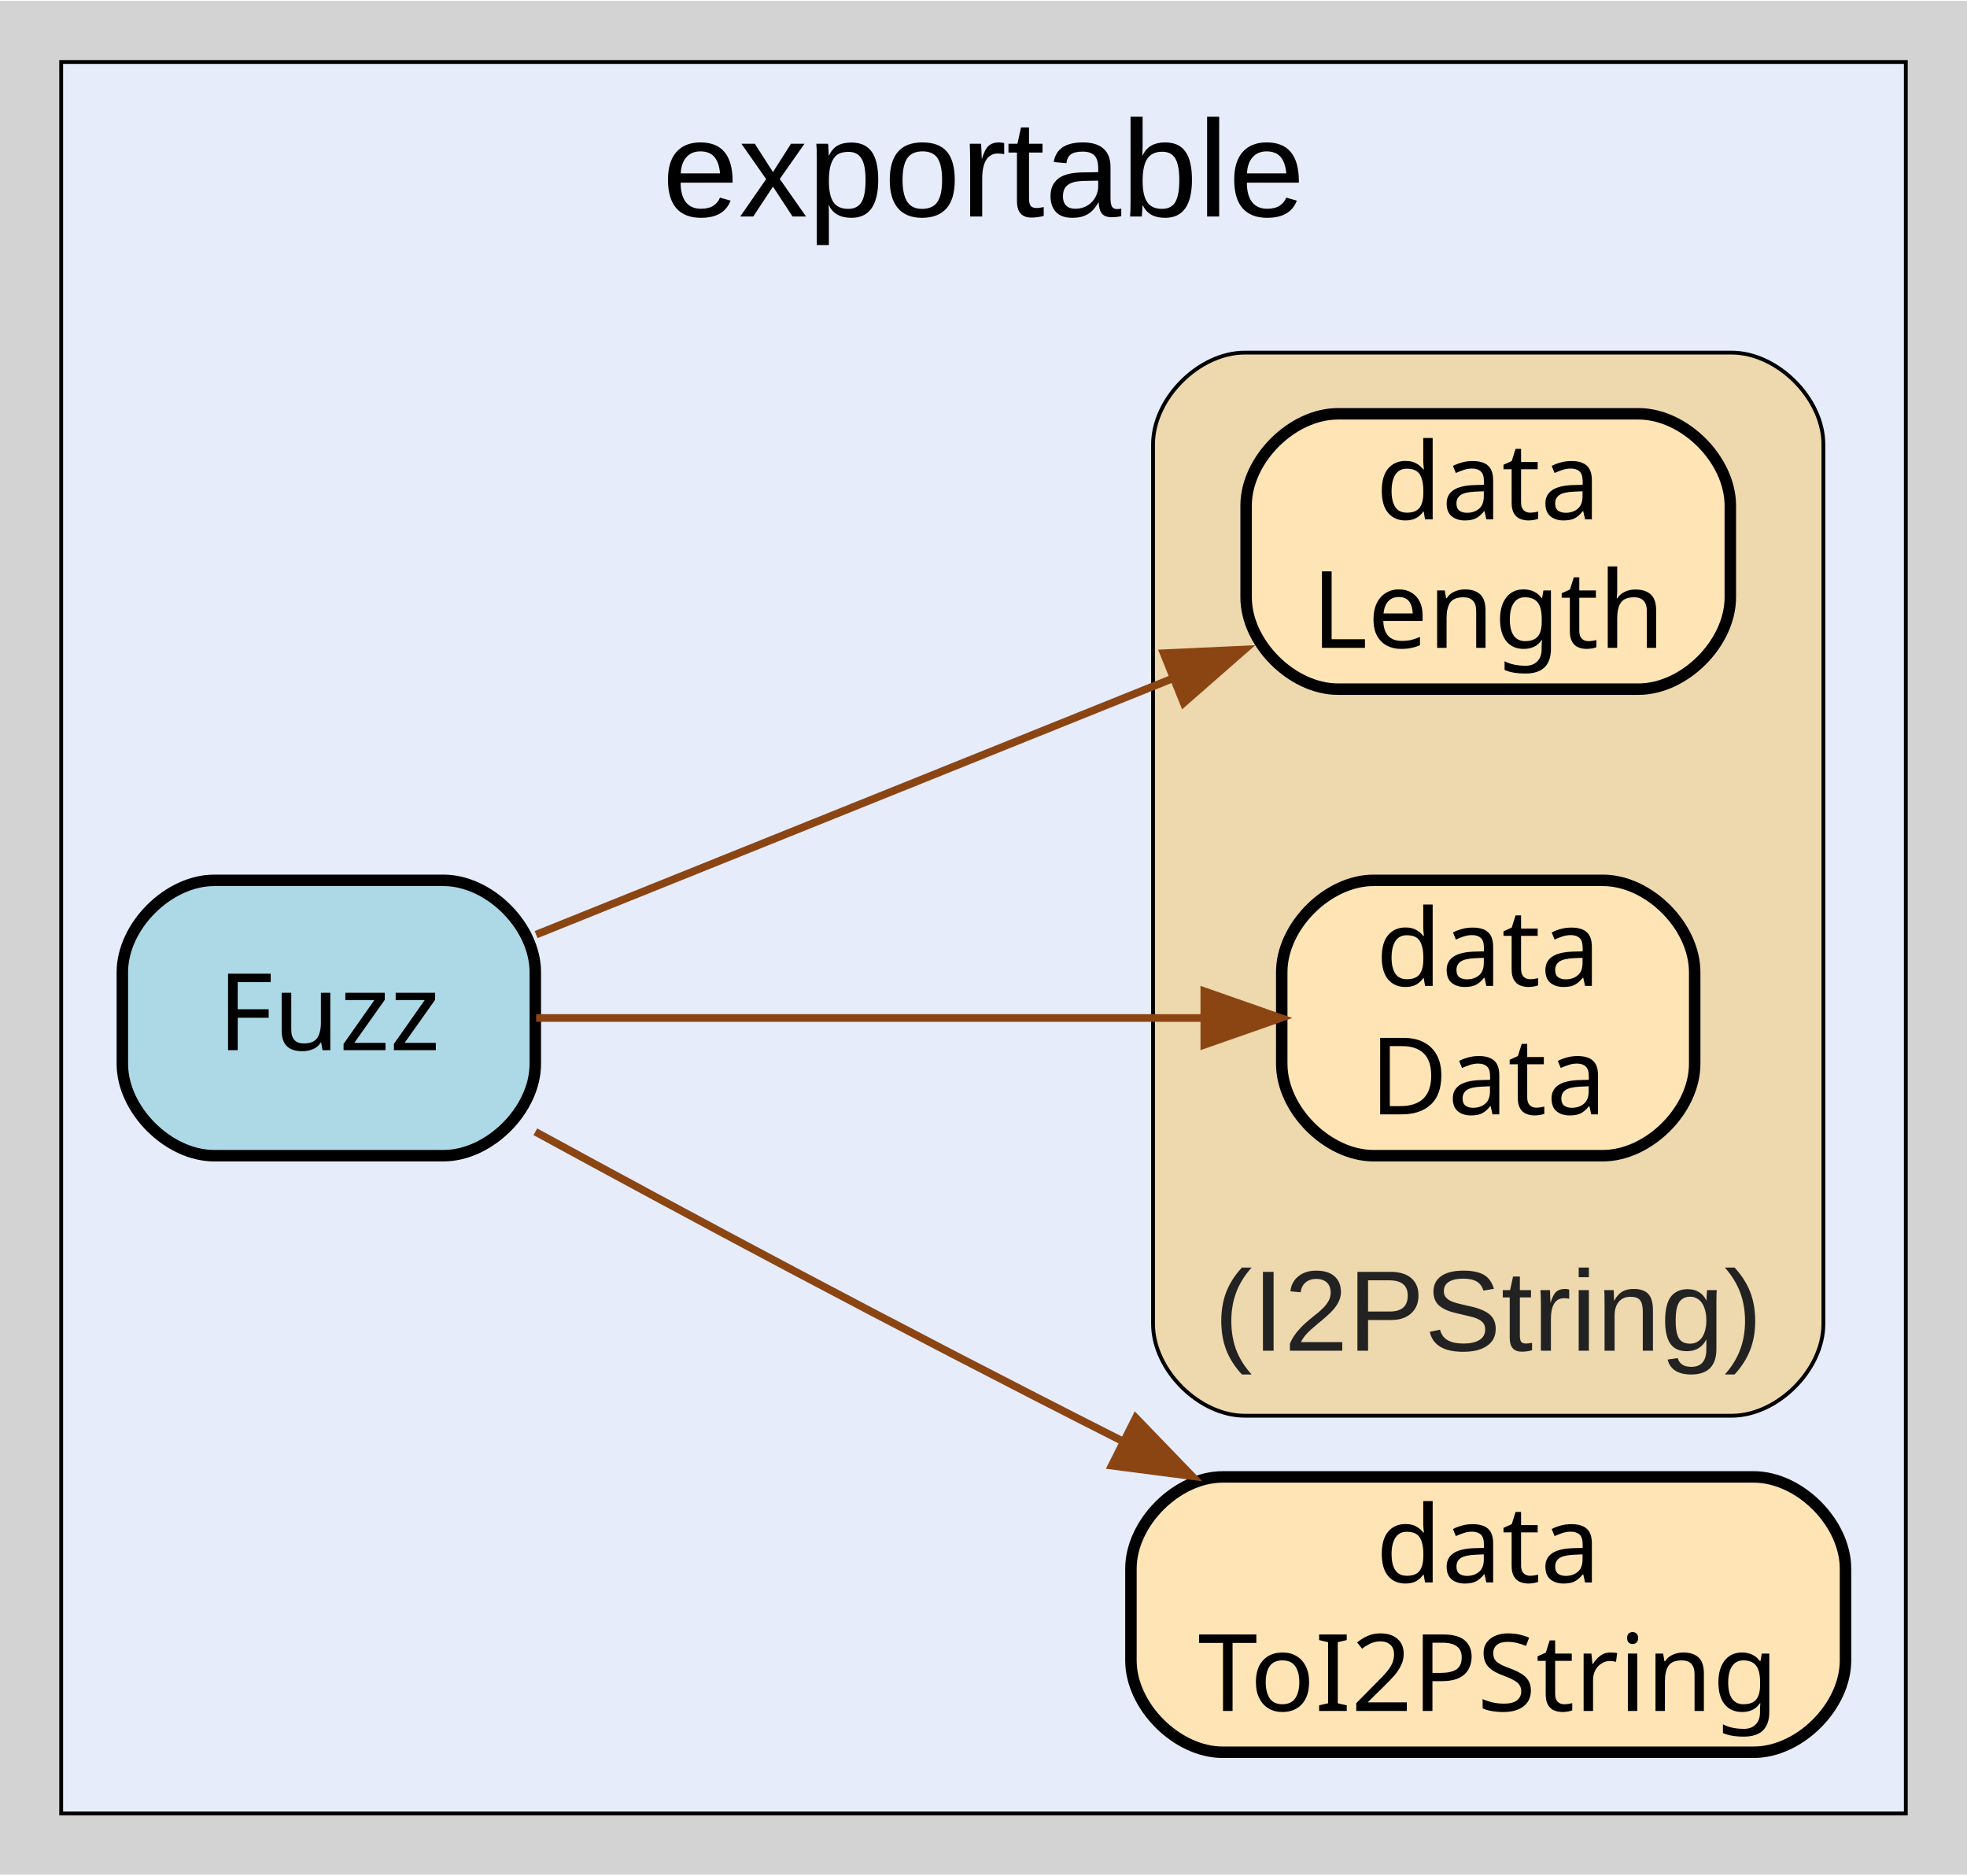
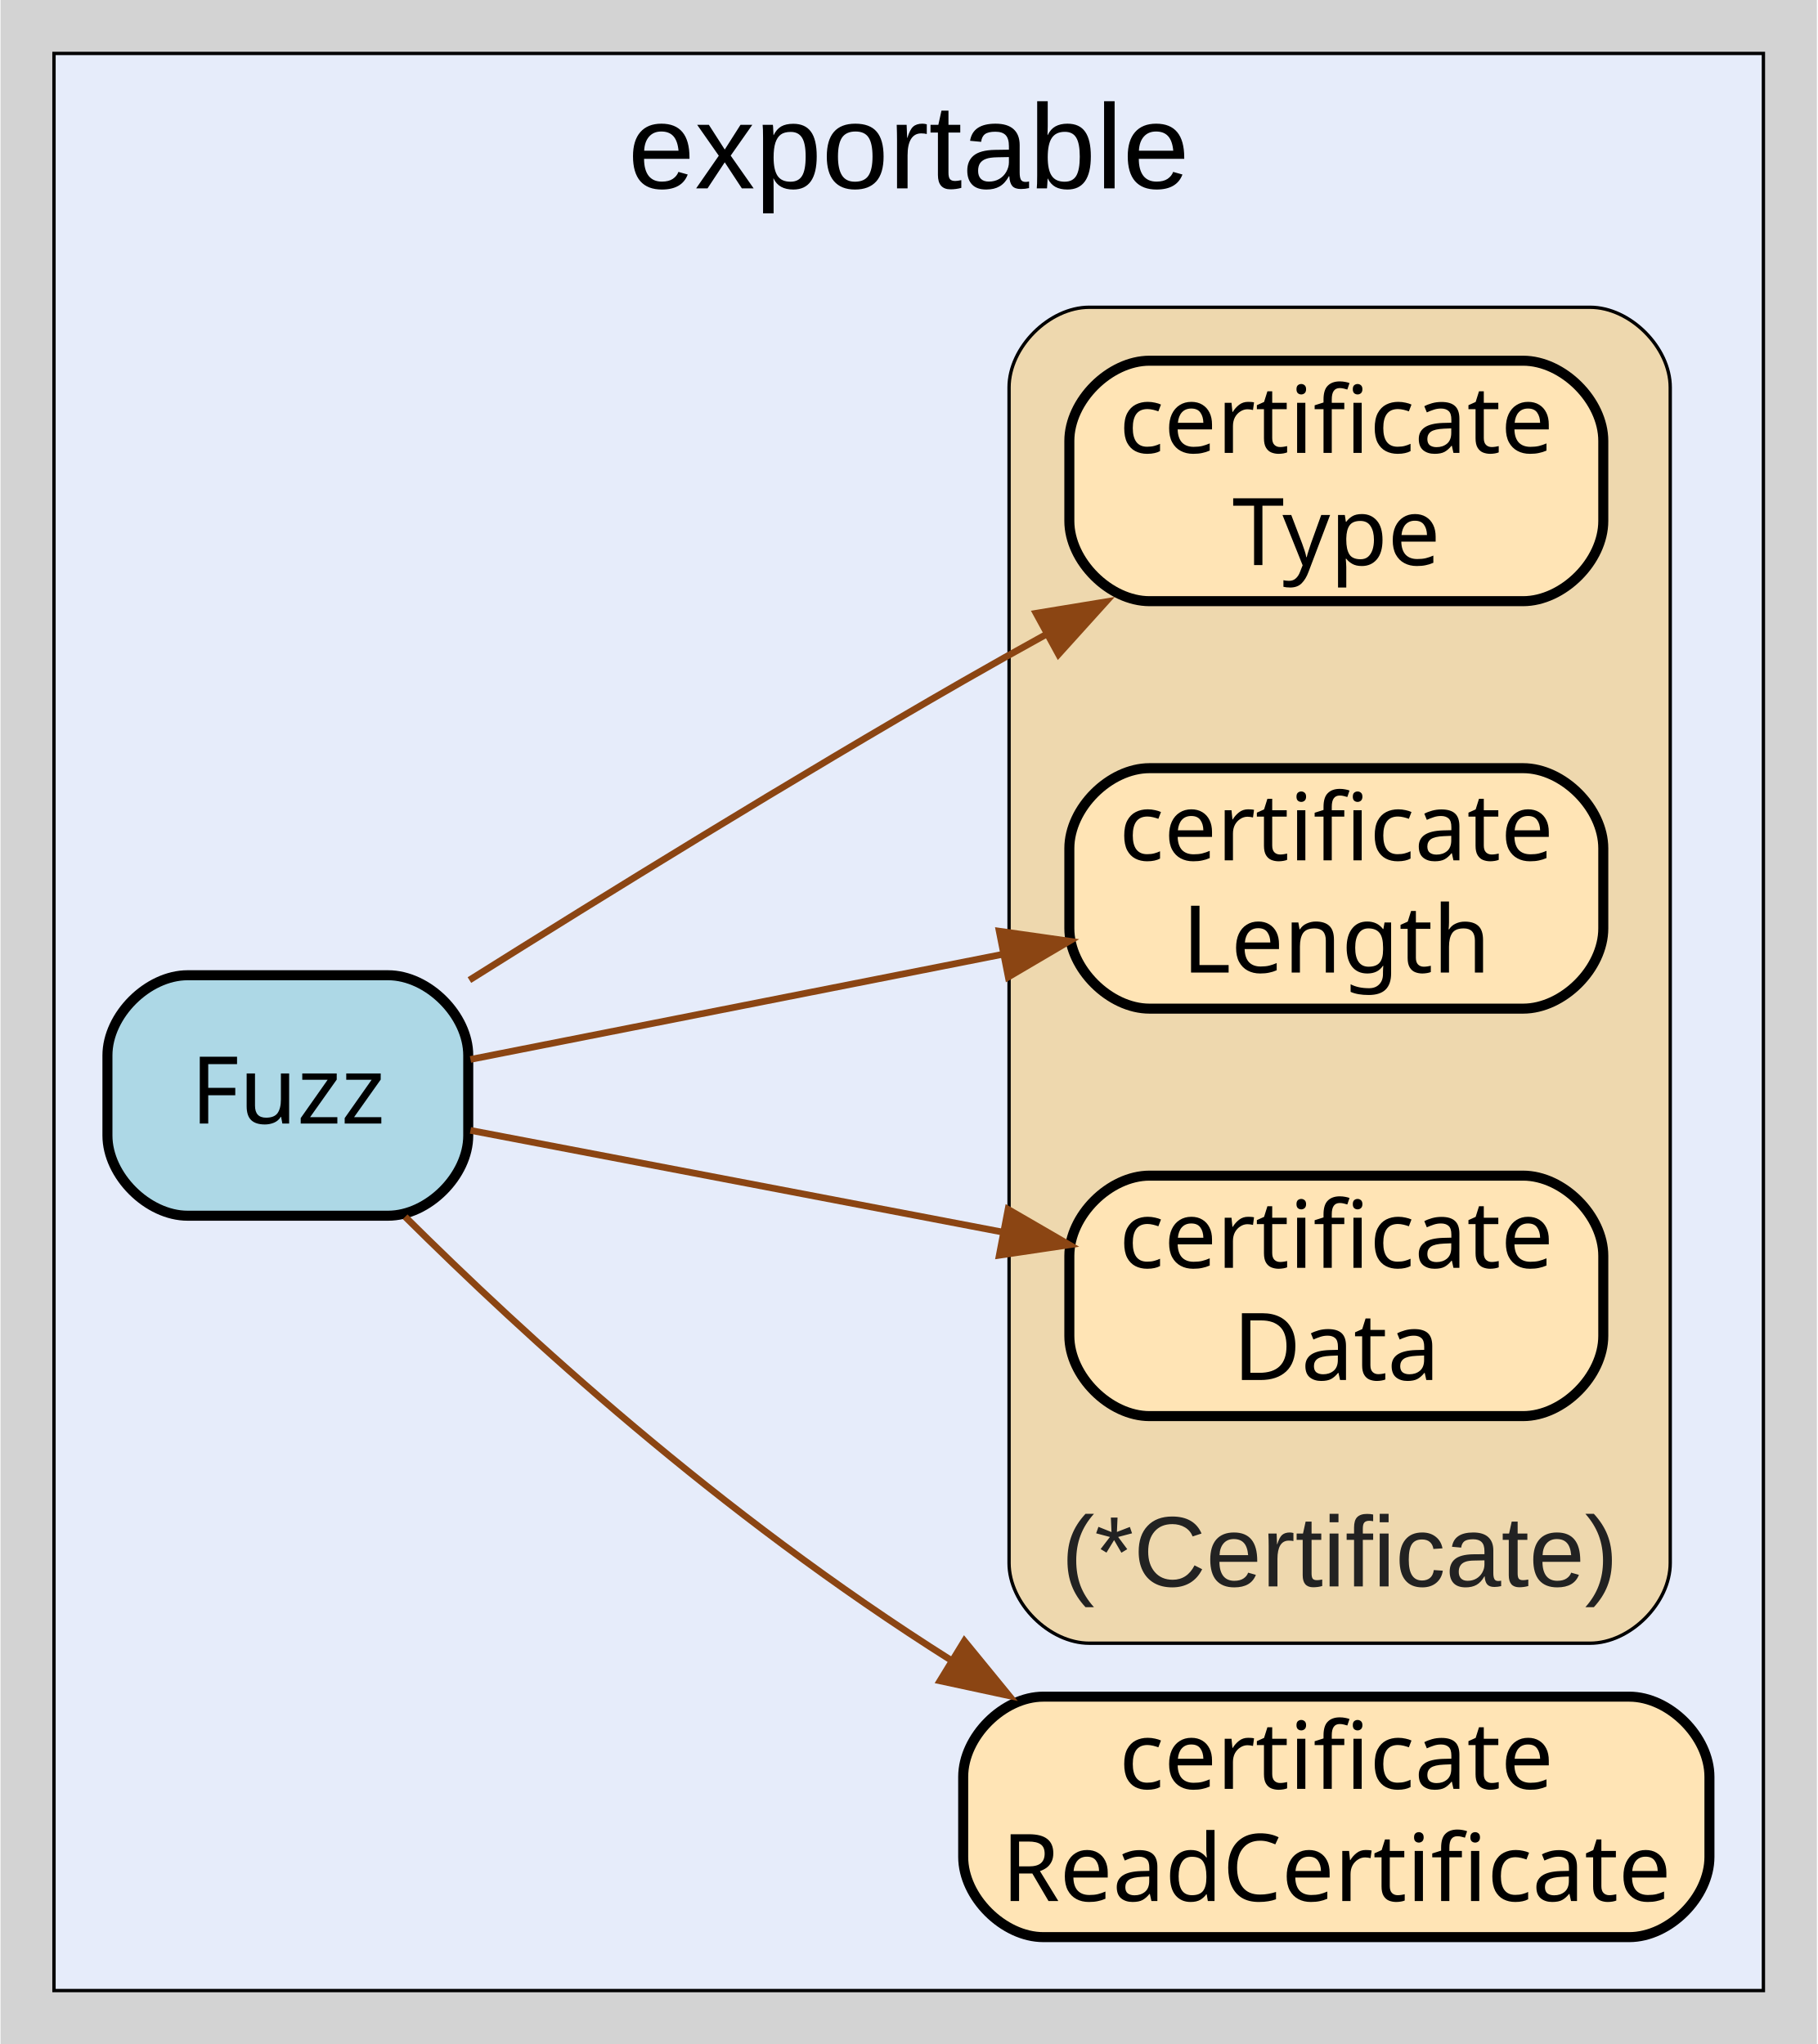
- <svg xmlns="http://www.w3.org/2000/svg" xmlns:xlink="http://www.w3.org/1999/xlink" width="257pt" height="245pt" viewBox="0.00 0.00 257.22 245.00">
-   <g id="graph0" class="graph" transform="scale(1 1) rotate(0) translate(0 245)">
-     <polygon fill="#d3d3d3" stroke="transparent" points="0,0 0,-245 257.22,-245 257.22,0 0,0" />
+ <svg xmlns="http://www.w3.org/2000/svg" xmlns:xlink="http://www.w3.org/1999/xlink" width="272pt" height="306pt" viewBox="0.00 0.00 271.84 306.00">
+   <g id="graph0" class="graph" transform="scale(1 1) rotate(0) translate(0 306)">
+     <polygon fill="#d3d3d3" stroke="transparent" points="0,0 0,-306 271.844,-306 271.844,0 0,0" />
    <g id="clust1" class="cluster">
-       <polygon fill="#e6ecfa" stroke="#000000" stroke-width=".5" points="8,-8 8,-237 249.22,-237 249.22,-8 8,-8" />
-       <text text-anchor="middle" x="128.61" y="-216.8" font-family="Arial" font-size="18.00" fill="#000000">exportable</text>
+       <polygon fill="#e6ecfa" stroke="#000000" stroke-width=".5" points="8,-8 8,-298 263.844,-298 263.844,-8 8,-8" />
+       <text text-anchor="middle" x="135.922" y="-277.8" font-family="Arial" font-size="18.00" fill="#000000">exportable</text>
    </g>
    <g id="clust2" class="cluster">
      <g id="a_clust2">
-         <a xlink:title="type: github.com/go-i2p/go-i2p/lib/common/data.I2PString">
-           <path fill="#eed8ae" stroke="#000000" stroke-width=".5" d="M162.781,-60C162.781,-60 226.439,-60 226.439,-60 232.439,-60 238.439,-66 238.439,-72 238.439,-72 238.439,-187 238.439,-187 238.439,-193 232.439,-199 226.439,-199 226.439,-199 162.781,-199 162.781,-199 156.781,-199 150.781,-193 150.781,-187 150.781,-187 150.781,-72 150.781,-72 150.781,-66 156.781,-60 162.781,-60" />
-           <text text-anchor="middle" x="194.61" y="-68.5" font-family="Arial" font-size="15.00" fill="#222222">(I2PString)</text>
+         <a xlink:title="type: *github.com/go-i2p/go-i2p/lib/common/certificate.Certificate">
+           <path fill="#eed8ae" stroke="#000000" stroke-width=".5" d="M162.944,-60C162.944,-60 237.9,-60 237.9,-60 243.9,-60 249.9,-66 249.9,-72 249.9,-72 249.9,-248 249.9,-248 249.9,-254 243.9,-260 237.9,-260 237.9,-260 162.944,-260 162.944,-260 156.944,-260 150.944,-254 150.944,-248 150.944,-248 150.944,-72 150.944,-72 150.944,-66 156.944,-60 162.944,-60" />
+           <text text-anchor="middle" x="200.422" y="-68.5" font-family="Arial" font-size="15.00" fill="#222222">(*Certificate)</text>
        </a>
      </g>
    </g>
    <g id="node1" class="node">
      <g id="a_node1">
-         <a xlink:title="github.com/go-i2p/go-i2p/lib/common/fuzz/string.Fuzz | defined in fuzz.go:5&#10;at fuzz.go:8: calling [(github.com/go-i2p/go-i2p/lib/common/data.I2PString).Length]&#10;at fuzz.go:11: calling [(github.com/go-i2p/go-i2p/lib/common/data.I2PString).Length]&#10;at fuzz.go:9: calling [github.com/go-i2p/go-i2p/lib/common/data.ToI2PString]&#10;at fuzz.go:7: calling [(github.com/go-i2p/go-i2p/lib/common/data.I2PString).Data]&#10;at fuzz.go:10: calling [(github.com/go-i2p/go-i2p/lib/common/data.I2PString).Data]">
-           <path fill="#add8e6" stroke="#000000" stroke-width="1.5" d="M58,-130C58,-130 28,-130 28,-130 22,-130 16,-124 16,-118 16,-118 16,-106 16,-106 16,-100 22,-94 28,-94 28,-94 58,-94 58,-94 64,-94 70,-100 70,-106 70,-106 70,-118 70,-118 70,-124 64,-130 58,-130" />
-           <text text-anchor="middle" x="43" y="-107.8" font-family="Verdana" font-size="14.00" fill="#000000">Fuzz</text>
+         <a xlink:title="github.com/go-i2p/go-i2p/lib/common/fuzz/certificate.Fuzz | defined in fuzz.go:5&#10;at fuzz.go:6: calling [github.com/go-i2p/go-i2p/lib/common/certificate.ReadCertificate]&#10;at fuzz.go:7: calling [(*github.com/go-i2p/go-i2p/lib/common/certificate.Certificate).Data]&#10;at fuzz.go:8: calling [(*github.com/go-i2p/go-i2p/lib/common/certificate.Certificate).Length]&#10;at fuzz.go:9: calling [(*github.com/go-i2p/go-i2p/lib/common/certificate.Certificate).Type]">
+           <path fill="#add8e6" stroke="#000000" stroke-width="1.5" d="M58,-160C58,-160 28,-160 28,-160 22,-160 16,-154 16,-148 16,-148 16,-136 16,-136 16,-130 22,-124 28,-124 28,-124 58,-124 58,-124 64,-124 70,-130 70,-136 70,-136 70,-148 70,-148 70,-154 64,-160 58,-160" />
+           <text text-anchor="middle" x="43" y="-137.8" font-family="Verdana" font-size="14.00" fill="#000000">Fuzz</text>
        </a>
      </g>
    </g>
    <g id="node2" class="node">
      <g id="a_node2">
-         <a xlink:title="github.com/go-i2p/go-i2p/lib/common/data.ToI2PString | defined in string.go:114">
-           <path fill="#ffe4b5" stroke="#000000" stroke-width="1.5" d="M229.331,-52C229.331,-52 159.89,-52 159.89,-52 153.89,-52 147.89,-46 147.89,-40 147.89,-40 147.89,-28 147.89,-28 147.89,-22 153.89,-16 159.89,-16 159.89,-16 229.331,-16 229.331,-16 235.331,-16 241.331,-22 241.331,-28 241.331,-28 241.331,-40 241.331,-40 241.331,-46 235.331,-52 229.331,-52" />
-           <text text-anchor="middle" x="194.61" y="-38.2" font-family="Verdana" font-size="14.00" fill="#000000">data</text>
-           <text text-anchor="middle" x="194.61" y="-21.4" font-family="Verdana" font-size="14.00" fill="#000000">ToI2PString</text>
+         <a xlink:title="github.com/go-i2p/go-i2p/lib/common/certificate.ReadCertificate | defined in certificate.go:201">
+           <path fill="#ffe4b5" stroke="#000000" stroke-width="1.5" d="M243.767,-52C243.767,-52 156.078,-52 156.078,-52 150.078,-52 144.078,-46 144.078,-40 144.078,-40 144.078,-28 144.078,-28 144.078,-22 150.078,-16 156.078,-16 156.078,-16 243.767,-16 243.767,-16 249.767,-16 255.767,-22 255.767,-28 255.767,-28 255.767,-40 255.767,-40 255.767,-46 249.767,-52 243.767,-52" />
+           <text text-anchor="middle" x="199.922" y="-38.2" font-family="Verdana" font-size="14.00" fill="#000000">certificate</text>
+           <text text-anchor="middle" x="199.922" y="-21.4" font-family="Verdana" font-size="14.00" fill="#000000">ReadCertificate</text>
+         </a>
+       </g>
+     </g>
+     <g id="edge1" class="edge">
+       <g id="a_edge1">
+         <a xlink:title="at fuzz.go:6: calling [github.com/go-i2p/go-i2p/lib/common/certificate.ReadCertificate]">
+           <path fill="none" stroke="#8b4513" d="M60.556,-123.84C78.243,-106.296 107.105,-79.636 142.36,-57.393" />
+           <polygon fill="#8b4513" stroke="#8b4513" points="144.254,-60.338 150.96,-52.136 140.602,-54.365 144.254,-60.338" />
+         </a>
+       </g>
+     </g>
+     <g id="node3" class="node">
+       <g id="a_node3">
+         <a xlink:title="(*github.com/go-i2p/go-i2p/lib/common/certificate.Certificate).Data | defined in certificate.go:134">
+           <path fill="#ffe4b5" stroke="#000000" stroke-width="1.5" d="M227.879,-130C227.879,-130 171.966,-130 171.966,-130 165.966,-130 159.966,-124 159.966,-118 159.966,-118 159.966,-106 159.966,-106 159.966,-100 165.966,-94 171.966,-94 171.966,-94 227.879,-94 227.879,-94 233.879,-94 239.879,-100 239.879,-106 239.879,-106 239.879,-118 239.879,-118 239.879,-124 233.879,-130 227.879,-130" />
+           <text text-anchor="middle" x="199.922" y="-116.2" font-family="Verdana" font-size="14.00" fill="#000000">certificate</text>
+           <text text-anchor="middle" x="199.922" y="-99.4" font-family="Verdana" font-size="14.00" fill="#000000">Data</text>
        </a>
      </g>
    </g>
    <g id="edge2" class="edge">
      <g id="a_edge2">
-         <a xlink:title="at fuzz.go:9: calling [github.com/go-i2p/go-i2p/lib/common/data.ToI2PString]">
-           <path fill="none" stroke="#8b4513" d="M70.004,-97.129C89.205,-86.659 115.889,-72.316 146.654,-56.746" />
-           <polygon fill="#8b4513" stroke="#8b4513" points="148.521,-59.725 155.88,-52.103 145.374,-53.472 148.521,-59.725" />
+         <a xlink:title="at fuzz.go:7: calling [(*github.com/go-i2p/go-i2p/lib/common/certificate.Certificate).Data]">
+           <path fill="none" stroke="#8b4513" d="M70.334,-136.774C92.291,-132.577 123.711,-126.57 150.113,-121.522" />
+           <polygon fill="#8b4513" stroke="#8b4513" points="150.791,-124.956 159.956,-119.641 149.477,-118.081 150.791,-124.956" />
        </a>
      </g>
    </g>
-     <g id="node3" class="node">
-       <g id="a_node3">
-         <a xlink:title="(github.com/go-i2p/go-i2p/lib/common/data.I2PString).Data | defined in string.go:73">
-           <path fill="#ffe4b5" stroke="#000000" stroke-width="1.5" d="M209.61,-130C209.61,-130 179.61,-130 179.61,-130 173.61,-130 167.61,-124 167.61,-118 167.61,-118 167.61,-106 167.61,-106 167.61,-100 173.61,-94 179.61,-94 179.61,-94 209.61,-94 209.61,-94 215.61,-94 221.61,-100 221.61,-106 221.61,-106 221.61,-118 221.61,-118 221.61,-124 215.61,-130 209.61,-130" />
-           <text text-anchor="middle" x="194.61" y="-116.2" font-family="Verdana" font-size="14.00" fill="#000000">data</text>
-           <text text-anchor="middle" x="194.61" y="-99.4" font-family="Verdana" font-size="14.00" fill="#000000">Data</text>
+     <g id="node4" class="node">
+       <g id="a_node4">
+         <a xlink:title="(*github.com/go-i2p/go-i2p/lib/common/certificate.Certificate).Length | defined in certificate.go:125">
+           <path fill="#ffe4b5" stroke="#000000" stroke-width="1.5" d="M227.879,-191C227.879,-191 171.966,-191 171.966,-191 165.966,-191 159.966,-185 159.966,-179 159.966,-179 159.966,-167 159.966,-167 159.966,-161 165.966,-155 171.966,-155 171.966,-155 227.879,-155 227.879,-155 233.879,-155 239.879,-161 239.879,-167 239.879,-167 239.879,-179 239.879,-179 239.879,-185 233.879,-191 227.879,-191" />
+           <text text-anchor="middle" x="199.922" y="-177.2" font-family="Verdana" font-size="14.00" fill="#000000">certificate</text>
+           <text text-anchor="middle" x="199.922" y="-160.4" font-family="Verdana" font-size="14.00" fill="#000000">Length</text>
        </a>
      </g>
    </g>
    <g id="edge3" class="edge">
      <g id="a_edge3">
-         <a xlink:title="at fuzz.go:7: calling [(github.com/go-i2p/go-i2p/lib/common/data.I2PString).Data]&#10;at fuzz.go:10: calling [(github.com/go-i2p/go-i2p/lib/common/data.I2PString).Data]">
-           <path fill="none" stroke="#8b4513" d="M70.105,-112C94.392,-112 130.244,-112 157.247,-112" />
-           <polygon fill="#8b4513" stroke="#8b4513" points="157.485,-115.5 167.485,-112 157.485,-108.5 157.485,-115.5" />
+         <a xlink:title="at fuzz.go:8: calling [(*github.com/go-i2p/go-i2p/lib/common/certificate.Certificate).Length]">
+           <path fill="none" stroke="#8b4513" d="M70.334,-147.4C92.291,-151.738 123.711,-157.945 150.113,-163.16" />
+           <polygon fill="#8b4513" stroke="#8b4513" points="149.467,-166.6 159.956,-165.105 150.824,-159.733 149.467,-166.6" />
        </a>
      </g>
    </g>
-     <g id="node4" class="node">
-       <g id="a_node4">
-         <a xlink:title="(github.com/go-i2p/go-i2p/lib/common/data.I2PString).Length | defined in string.go:31">
-           <path fill="#ffe4b5" stroke="#000000" stroke-width="1.5" d="M214.269,-191C214.269,-191 174.951,-191 174.951,-191 168.951,-191 162.951,-185 162.951,-179 162.951,-179 162.951,-167 162.951,-167 162.951,-161 168.951,-155 174.951,-155 174.951,-155 214.269,-155 214.269,-155 220.269,-155 226.269,-161 226.269,-167 226.269,-167 226.269,-179 226.269,-179 226.269,-185 220.269,-191 214.269,-191" />
-           <text text-anchor="middle" x="194.61" y="-177.2" font-family="Verdana" font-size="14.00" fill="#000000">data</text>
-           <text text-anchor="middle" x="194.61" y="-160.4" font-family="Verdana" font-size="14.00" fill="#000000">Length</text>
+     <g id="node5" class="node">
+       <g id="a_node5">
+         <a xlink:title="(*github.com/go-i2p/go-i2p/lib/common/certificate.Certificate).Type | defined in certificate.go:116">
+           <path fill="#ffe4b5" stroke="#000000" stroke-width="1.5" d="M227.879,-252C227.879,-252 171.966,-252 171.966,-252 165.966,-252 159.966,-246 159.966,-240 159.966,-240 159.966,-228 159.966,-228 159.966,-222 165.966,-216 171.966,-216 171.966,-216 227.879,-216 227.879,-216 233.879,-216 239.879,-222 239.879,-228 239.879,-228 239.879,-240 239.879,-240 239.879,-246 233.879,-252 227.879,-252" />
+           <text text-anchor="middle" x="199.922" y="-238.2" font-family="Verdana" font-size="14.00" fill="#000000">certificate</text>
+           <text text-anchor="middle" x="199.922" y="-221.4" font-family="Verdana" font-size="14.00" fill="#000000">Type</text>
        </a>
      </g>
    </g>
-     <g id="edge1" class="edge">
-       <g id="a_edge1">
-         <a xlink:title="at fuzz.go:8: calling [(github.com/go-i2p/go-i2p/lib/common/data.I2PString).Length]&#10;at fuzz.go:11: calling [(github.com/go-i2p/go-i2p/lib/common/data.I2PString).Length]">
-           <path fill="none" stroke="#8b4513" d="M70.105,-122.906C93.241,-132.214 126.874,-145.746 153.352,-156.4" />
-           <polygon fill="#8b4513" stroke="#8b4513" points="152.167,-159.696 162.751,-160.182 154.78,-153.202 152.167,-159.696" />
+     <g id="edge4" class="edge">
+       <g id="a_edge4">
+         <a xlink:title="at fuzz.go:9: calling [(*github.com/go-i2p/go-i2p/lib/common/certificate.Certificate).Type]">
+           <path fill="none" stroke="#8b4513" d="M70.177,-159.276C90.362,-171.962 118.667,-189.446 144,-204 148.084,-206.346 152.363,-208.746 156.659,-211.115" />
+           <polygon fill="#8b4513" stroke="#8b4513" points="154.988,-214.19 165.442,-215.909 158.341,-208.046 154.988,-214.19" />
        </a>
      </g>
    </g>
  </g>
</svg>
